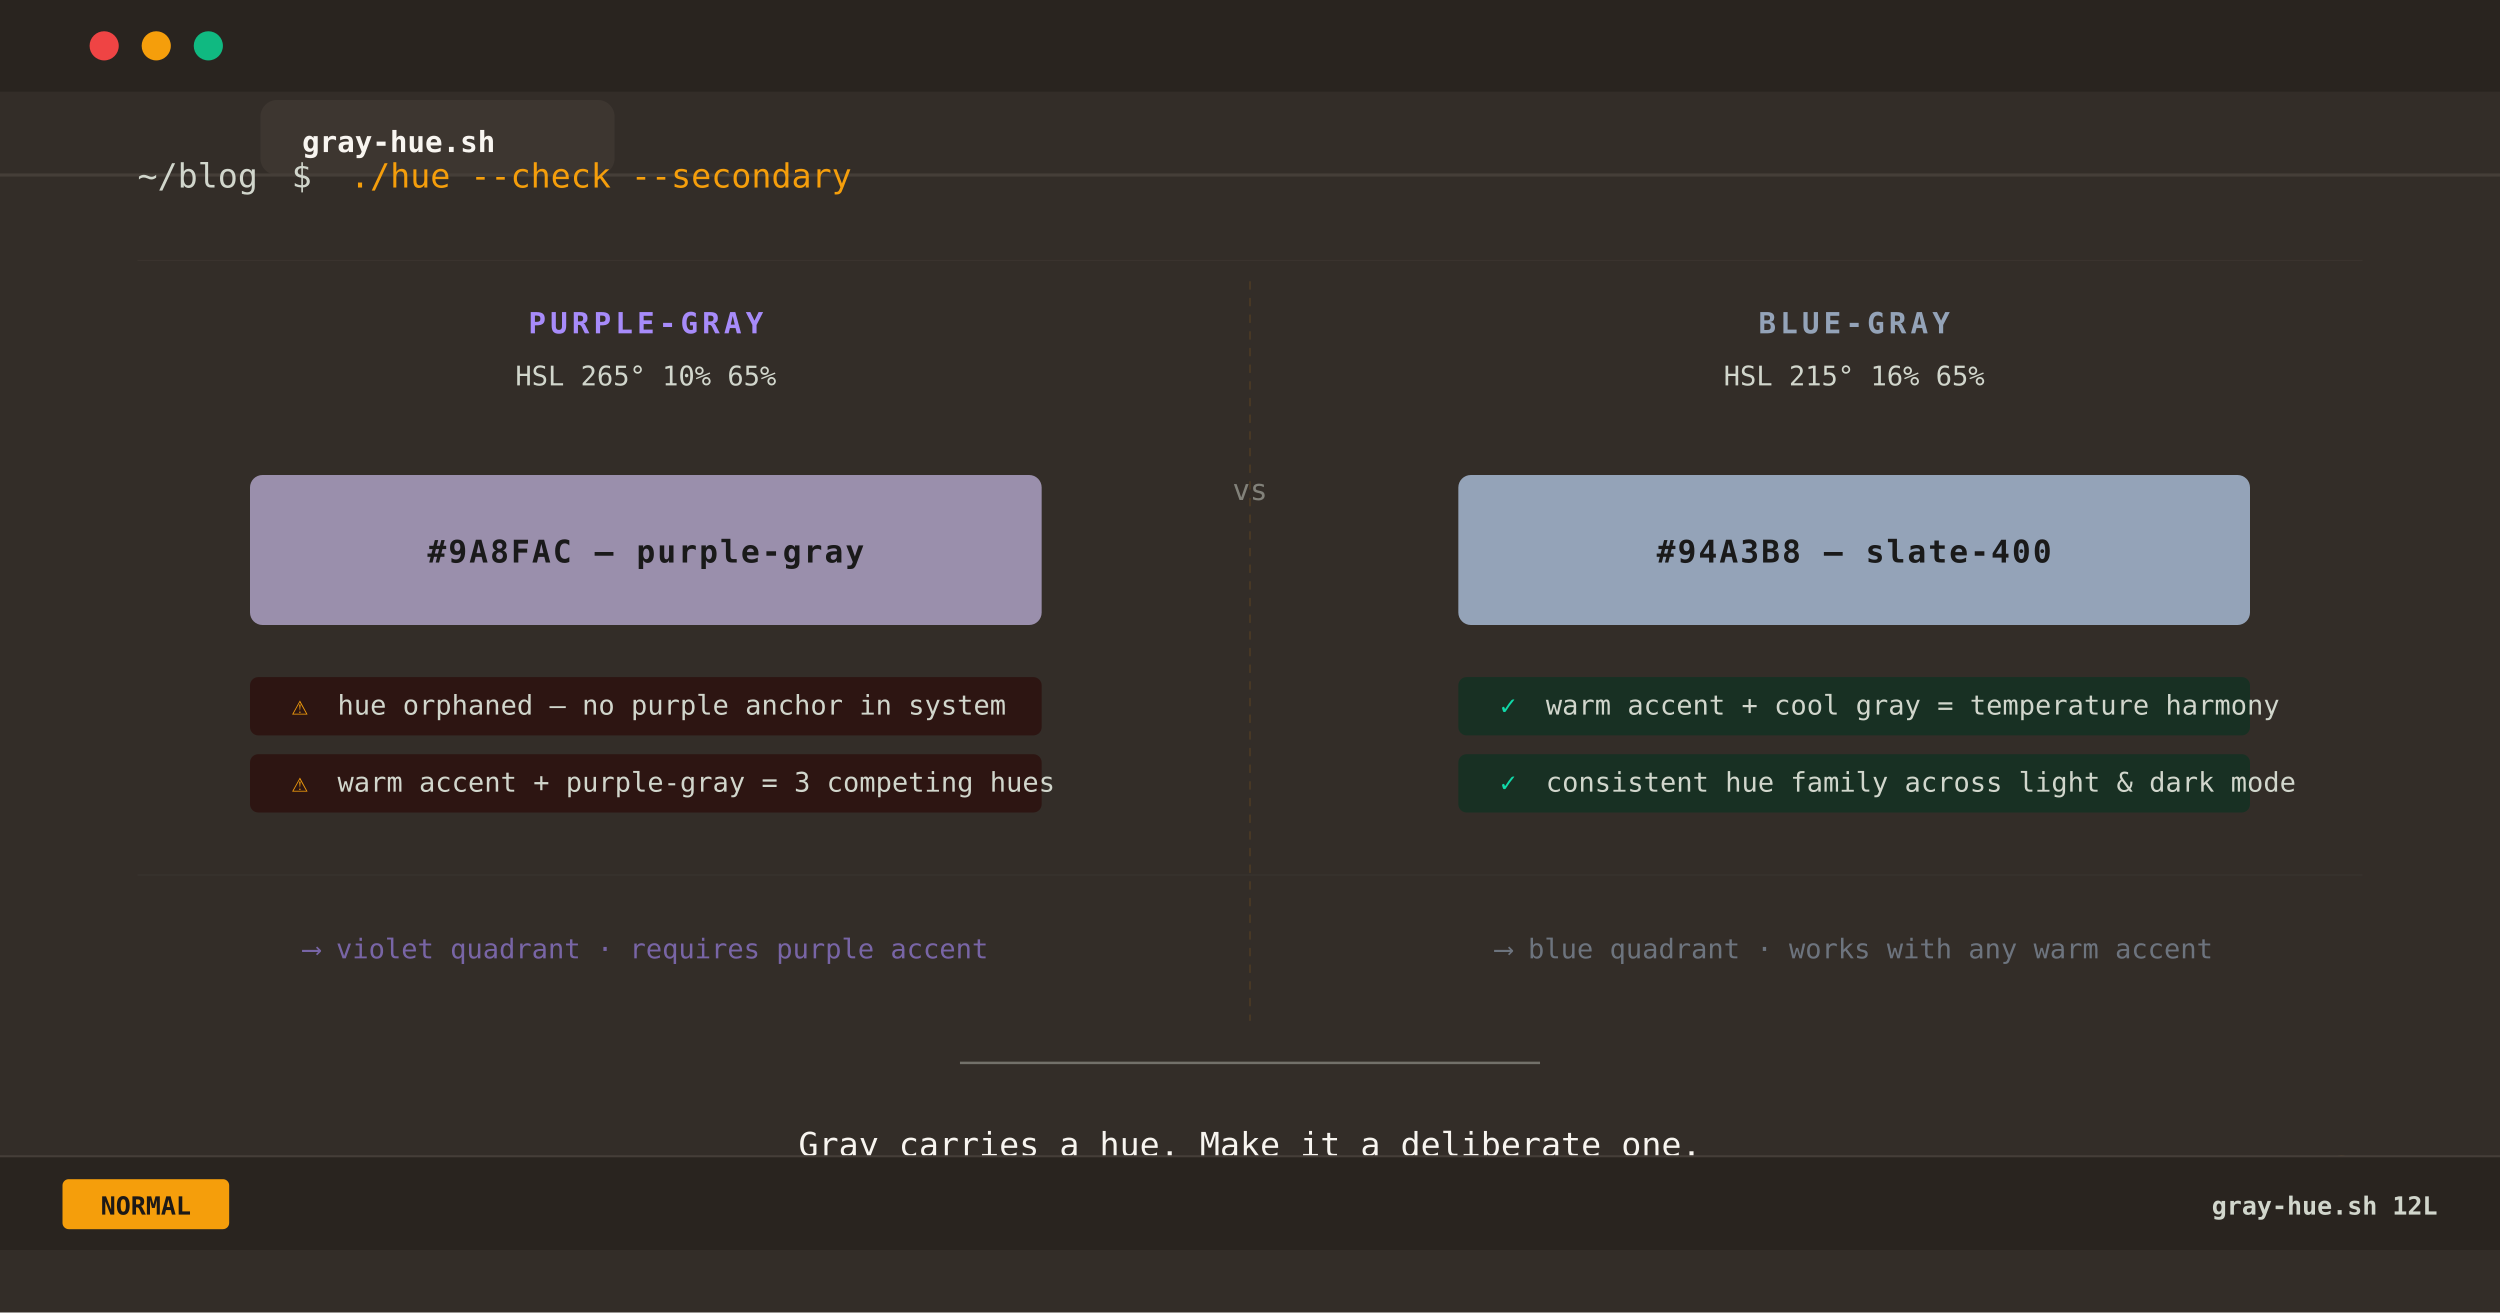
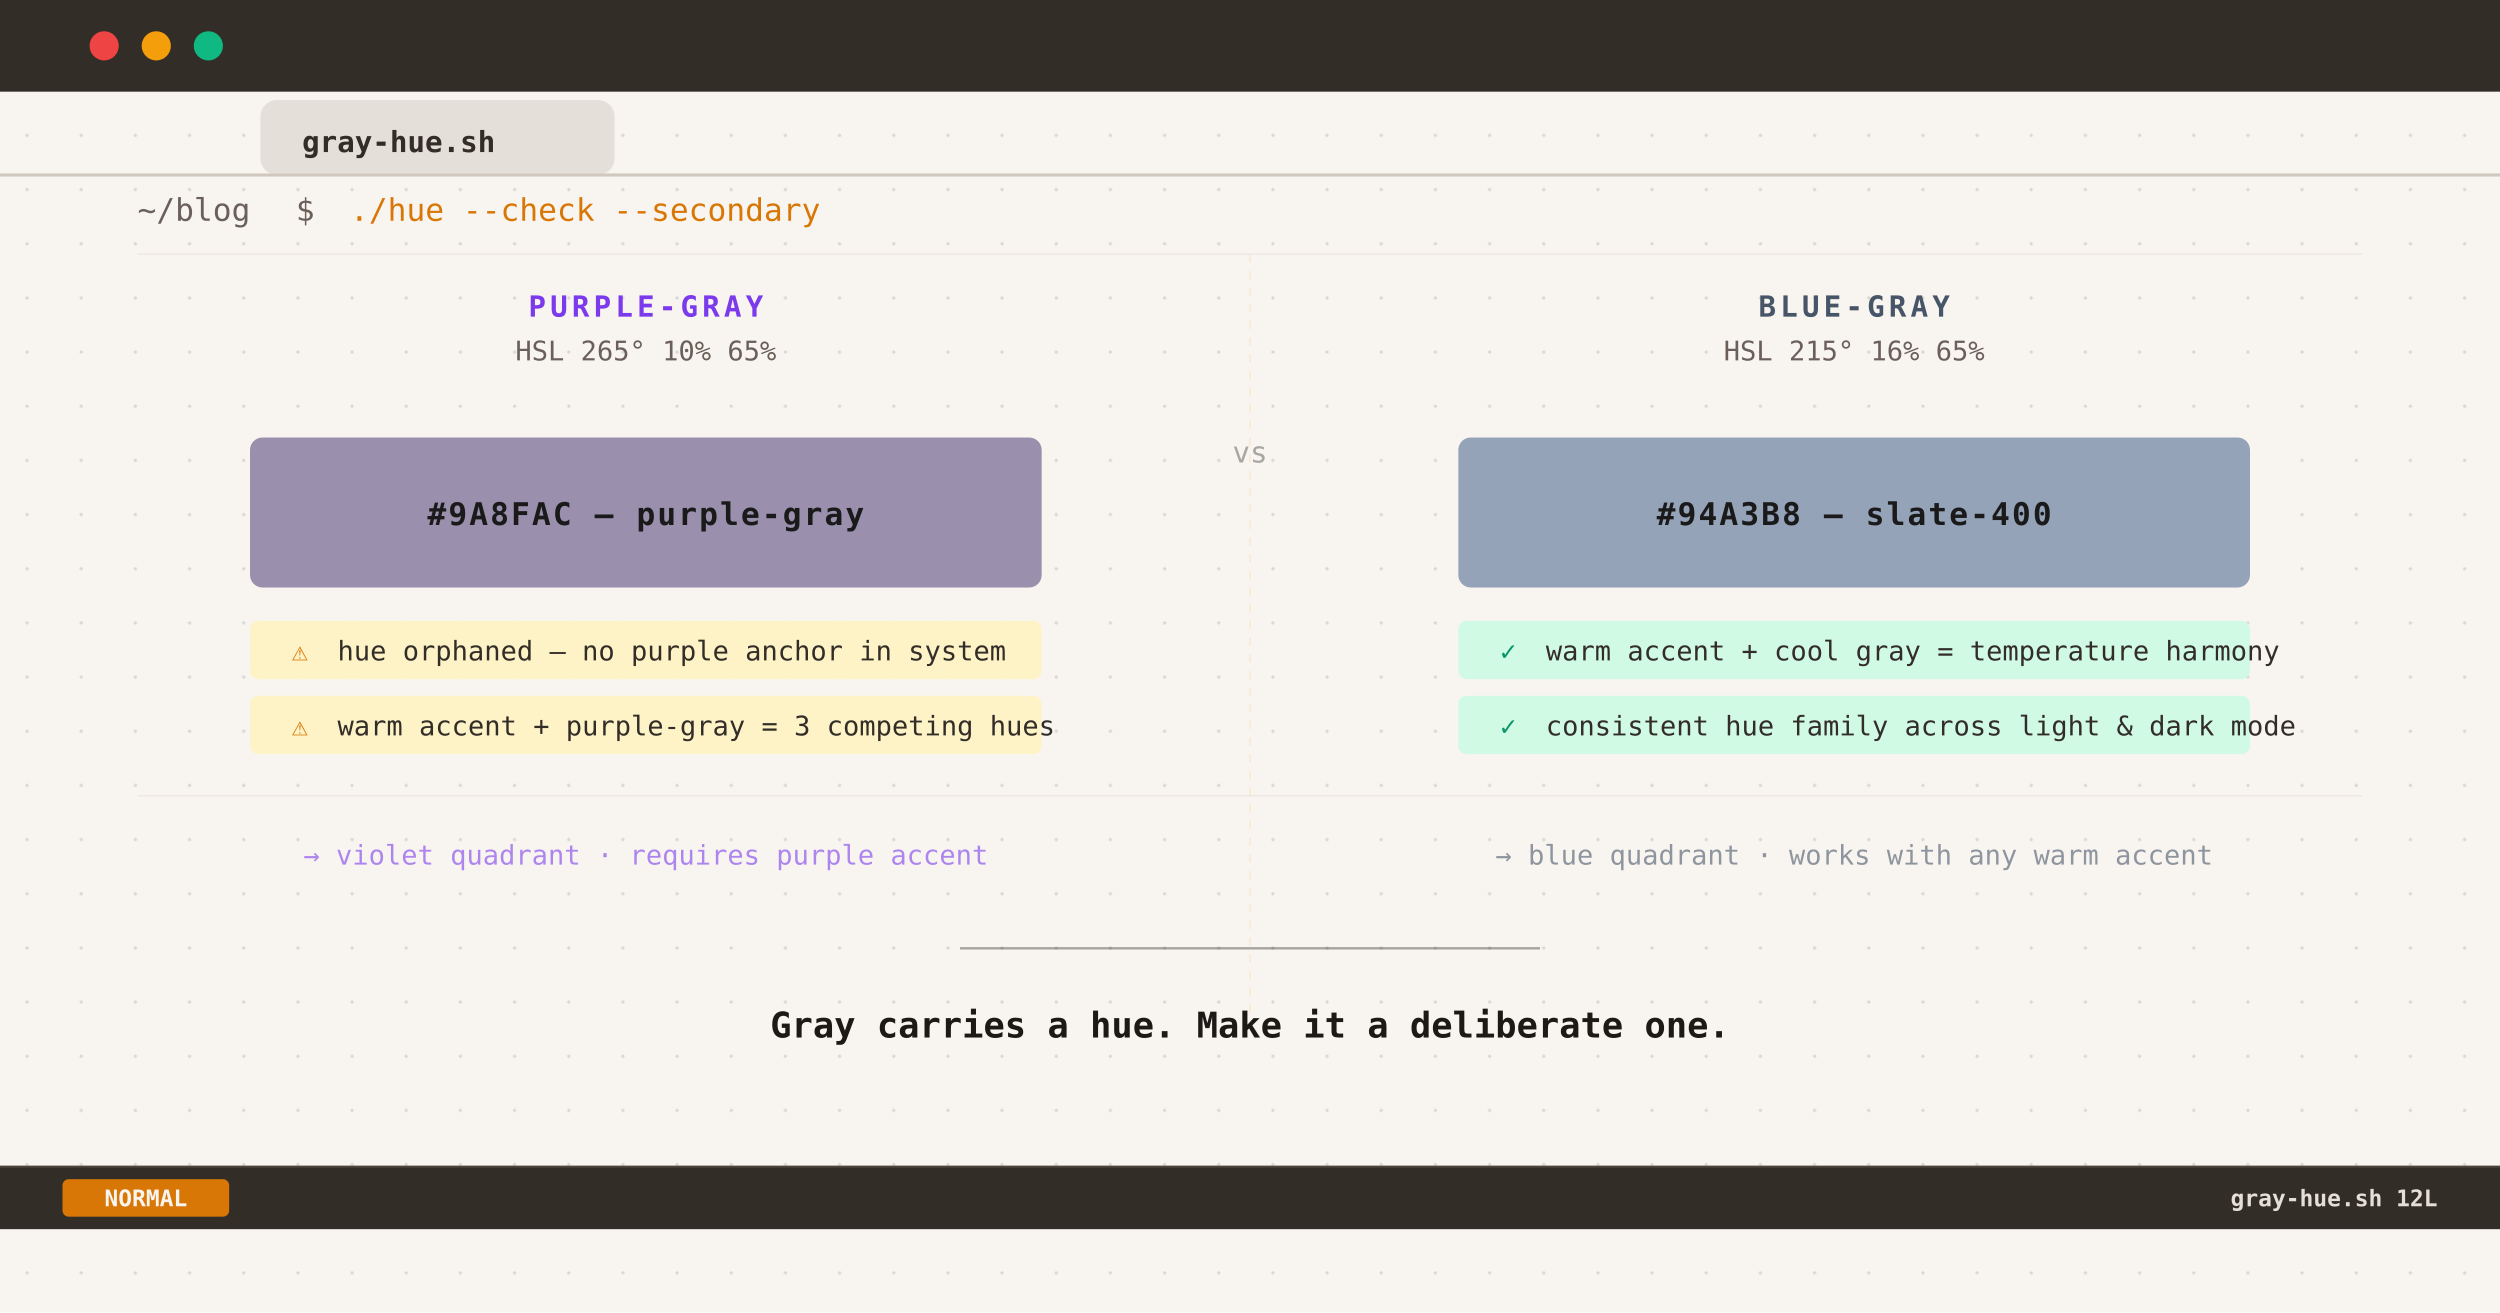
<svg xmlns="http://www.w3.org/2000/svg" viewBox="0 0 1200 630" width="1200" height="630">
-   <rect x="0" y="0" width="1200" height="630" fill="#332D28" />
-   <rect x="0" y="0" width="1200" height="44" fill="#29241F" />
+   <defs>
+     <style>
+       /* ── LIGHT MODE ── */
+       .canvas-bg      { fill: #f8f5f0; }
+       .grid-dots      { fill: #332D28; opacity: 0.15; }
+       .title-bar      { fill: #332D28; }
+       .ui-tab         { fill: #E5DFD9; }
+       .ui-tab-text    { fill: #332D28; }
+       .ui-border      { stroke: #D1C9C0; }
+       .text-code      { fill: #332D28; }
+       .text-muted     { fill: #6B6059; }
+       .text-prompt    { fill: #D97706; }
+       .text-base      { fill: #1C1917; }
+       .text-dim       { fill: #332D28; opacity: 0.4; }
+       .text-accent    { fill: #D97706; }
+       .text-success   { fill: #059669; }
+       .text-error     { fill: #DC2626; }
+       .text-purple    { fill: #7C3AED; }
+       .text-slate     { fill: #475569; }
+       .divider-line   { stroke: #D1C9C0; opacity: 0.4; }
+       .swatch-purple  { fill: #9a8fac; }
+       .swatch-slate   { fill: #94a3b8; }
+       .swatch-text    { fill: #1a1a1a; }
+       .warn-bg        { fill: #FEF3C7; }
+       .ok-bg          { fill: #D1FAE5; }
+       .warn-icon      { fill: #D97706; }
+       .ok-icon        { fill: #059669; }
+       .warn-text      { fill: #332D28; }
+       .ok-text        { fill: #332D28; }
+       .separator-line { fill: #6B6059; opacity: 0.3; }
+       .conclusion     { fill: #1C1917; }
+       .monogram       { fill: #D97706; }
+       .statusbar-bg   { fill: #332D28; }
+       .statusbar-line { stroke: #4A423B; }
+       .statusbar-badge { fill: #D97706; }
+       .statusbar-badge-text { fill: #F8F5F0; }
+       .statusbar-text { fill: #E5DFD9; }
+ 
+ 
+       /* ── DARK MODE ── */
+       @media (prefers-color-scheme: dark) {
+         .canvas-bg      { fill: #161616; }
+         .grid-dots      { fill: #453E38; opacity: 0.3; }
+         .title-bar      { fill: #29241F; }
+         .ui-tab         { fill: #3D3630; }
+         .ui-tab-text    { fill: #F8F5F0; }
+         .ui-border      { stroke: #453E38; }
+         .text-code      { fill: #D1D6CC; }
+         .text-muted     { fill: #7A6A5C; }
+         .text-prompt    { fill: #F59E0B; }
+         .text-base      { fill: #F8F5F0; }
+         .text-dim       { fill: #D1D6CC; opacity: 0.4; }
+         .text-accent    { fill: #F59E0B; }
+         .text-success   { fill: #10D9A8; }
+         .text-error     { fill: #E05050; }
+         .text-purple    { fill: #a78bfa; }
+         .text-slate     { fill: #94a3b8; }
+         .divider-line   { stroke: #453E38; opacity: 0.4; }
+         .swatch-purple  { fill: #9a8fac; }
+         .swatch-slate   { fill: #94a3b8; }
+         .swatch-text    { fill: #1a1a1a; }
+         .warn-bg        { fill: #2d1512; }
+         .ok-bg          { fill: #183023; }
+         .warn-icon      { fill: #F59E0B; }
+         .ok-icon        { fill: #10D9A8; }
+         .warn-text      { fill: #D1D6CC; }
+         .ok-text        { fill: #D1D6CC; }
+         .separator-line { fill: #453E38; opacity: 0.4; }
+         .conclusion     { fill: #F8F5F0; }
+         .monogram       { fill: #F59E0B; }
+         .statusbar-bg   { fill: #29241F; }
+         .statusbar-line { stroke: #453E38; }
+         .statusbar-badge { fill: #F59E0B; }
+         .statusbar-badge-text { fill: #1C1917; }
+         .statusbar-text { fill: #D1D6CC; }
+       }
+     </style>
+     <pattern id="grid-dots" x="0" y="0" width="26" height="26" patternUnits="userSpaceOnUse">
+       <circle class="grid-dots" cx="13" cy="13" r="0.8" />
+     </pattern>
+   </defs>
+   <rect class="canvas-bg" width="1200" height="630" />
+   <rect width="1200" height="630" fill="url(#grid-dots)" />
+   <rect class="title-bar" x="0" y="0" width="1200" height="44" />
  <circle cx="50" cy="22" r="7" fill="#EF4444" />
  <circle cx="75" cy="22" r="7" fill="#F59E0B" />
  <circle cx="100" cy="22" r="7" fill="#10B981" />
-   <rect x="125" y="48" width="170" height="36" rx="8" fill="#3D3630" />
-   <text x="145" y="73" font-family="'JetBrains Mono', monospace" font-size="14" fill="#F8F5F0" font-weight="600">gray-hue.sh</text>
-   <line x1="0" y1="84" x2="1200" y2="84" stroke="#453E38" stroke-width="1.5" />
-   <g transform="translate(0, -20)" font-family="'JetBrains Mono', monospace">
-     <text x="66" y="110" font-size="16" fill="#D1D6CC">~/blog</text>
-     <text x="140" y="110" font-size="16" fill="#D1D6CC"> $</text>
-     <text x="168" y="110" font-size="16" fill="#F59E0B"> ./hue --check --secondary</text>
-     <line x1="66" y1="145" x2="1134" y2="145" stroke="#453E38" stroke-width="0.5" opacity="0.4" />
-     <text x="310" y="180" font-size="14" fill="#a78bfa" text-anchor="middle" letter-spacing="2" font-weight="600">PURPLE-GRAY</text>
-     <text x="890" y="180" font-size="14" fill="#94a3b8" text-anchor="middle" letter-spacing="2" font-weight="600">BLUE-GRAY</text>
-     <text x="310" y="205" font-size="13" fill="#D1D6CC" text-anchor="middle">HSL 265° 10% 65%</text>
-     <text x="890" y="205" font-size="13" fill="#D1D6CC" text-anchor="middle">HSL 215° 16% 65%</text>
-     <text x="600" y="260" font-size="14" fill="#D1D6CC" opacity="0.5" text-anchor="middle">vs</text>
-     <rect x="120" y="248" width="380" height="72" rx="6" fill="#9a8fac" />
-     <text x="310" y="290" font-size="15" fill="#1a1a1a" text-anchor="middle" font-weight="600" letter-spacing="1">#9A8FAC  —  purple-gray</text>
-     <rect x="700" y="248" width="380" height="72" rx="6" fill="#94a3b8" />
-     <text x="890" y="290" font-size="15" fill="#1a1a1a" text-anchor="middle" font-weight="600" letter-spacing="1">#94A3B8  —  slate-400</text>
-     <line x1="600" y1="155" x2="600" y2="510" stroke="#F59E0B" stroke-width="0.5" stroke-opacity="0.2" stroke-dasharray="4 4" />
-     <rect x="120" y="345" width="380" height="28" rx="4" fill="#2d1512" />
-     <text x="140" y="363" font-size="13" fill="#F59E0B">⚠</text>
-     <text x="162" y="363" font-size="13" fill="#D1D6CC">hue orphaned — no purple anchor in system</text>
-     <rect x="120" y="382" width="380" height="28" rx="4" fill="#2d1512" />
-     <text x="140" y="400" font-size="13" fill="#F59E0B">⚠</text>
-     <text x="162" y="400" font-size="13" fill="#D1D6CC">warm accent + purple-gray = 3 competing hues</text>
-     <rect x="700" y="345" width="380" height="28" rx="4" fill="#183023" />
-     <text x="720" y="363" font-size="13" fill="#10D9A8">✓</text>
-     <text x="742" y="363" font-size="13" fill="#D1D6CC">warm accent + cool gray = temperature harmony</text>
-     <rect x="700" y="382" width="380" height="28" rx="4" fill="#183023" />
-     <text x="720" y="400" font-size="13" fill="#10D9A8">✓</text>
-     <text x="742" y="400" font-size="13" fill="#D1D6CC">consistent hue family across light &amp; dark mode</text>
-     <line x1="66" y1="440" x2="1134" y2="440" stroke="#453E38" stroke-width="0.5" opacity="0.4" />
-     <text x="310" y="480" font-size="13" fill="#a78bfa" text-anchor="middle" opacity="0.6">⟶ violet quadrant · requires purple accent</text>
-     <text x="890" y="480" font-size="13" fill="#94a3b8" text-anchor="middle" opacity="0.6">⟶ blue quadrant · works with any warm accent</text>
-     <text x="600" y="535" font-size="14" fill="#D1D6CC" opacity="0.4" text-anchor="middle">─────────────────────────────────</text>
-     <text x="600" y="575" font-size="16" fill="#F8F5F0" text-anchor="middle">Gray carries a hue. Make it a deliberate one.</text>
+   <rect class="ui-tab" x="125" y="48" width="170" height="36" rx="8" />
+   <text class="ui-tab-text" x="145" y="73" font-family="'JetBrains Mono', monospace" font-size="14" font-weight="600">gray-hue.sh</text>
+   <line class="ui-border" x1="0" y1="84" x2="1200" y2="84" stroke-width="1.5" />
+   <g font-family="'JetBrains Mono', monospace">
+     <text class="text-muted" x="66" y="106" font-size="15">~/blog</text>
+     <text class="text-muted" x="142" y="106" font-size="15"> $</text>
+     <text class="text-prompt" x="168" y="106" font-size="15"> ./hue --check --secondary</text>
+     <line class="divider-line" x1="66" y1="122" x2="1134" y2="122" stroke-width="0.5" />
+     <text class="text-purple" x="310" y="152" font-size="14" text-anchor="middle" letter-spacing="2" font-weight="600">PURPLE-GRAY</text>
+     <text class="text-slate" x="890" y="152" font-size="14" text-anchor="middle" letter-spacing="2" font-weight="600">BLUE-GRAY</text>
+     <text class="text-muted" x="310" y="173" font-size="13" text-anchor="middle">HSL 265° 10% 65%</text>
+     <text class="text-muted" x="890" y="173" font-size="13" text-anchor="middle">HSL 215° 16% 65%</text>
+     <text class="text-dim" x="600" y="222" font-size="14" text-anchor="middle">vs</text>
+     <rect class="swatch-purple" x="120" y="210" width="380" height="72" rx="6" />
+     <text class="swatch-text" x="310" y="252" font-size="15" text-anchor="middle" font-weight="600" letter-spacing="1">#9A8FAC  —  purple-gray</text>
+     <rect class="swatch-slate" x="700" y="210" width="380" height="72" rx="6" />
+     <text class="swatch-text" x="890" y="252" font-size="15" text-anchor="middle" font-weight="600" letter-spacing="1">#94A3B8  —  slate-400</text>
+     <line x1="600" y1="122" x2="600" y2="490" class="text-accent" stroke="#F59E0B" stroke-width="0.5" stroke-opacity="0.2" stroke-dasharray="4 4" />
+     <rect class="warn-bg" x="120" y="298" width="380" height="28" rx="4" />
+     <text class="warn-icon" x="140" y="317" font-size="13">⚠</text>
+     <text class="warn-text" x="162" y="317" font-size="13">hue orphaned — no purple anchor in system</text>
+     <rect class="warn-bg" x="120" y="334" width="380" height="28" rx="4" />
+     <text class="warn-icon" x="140" y="353" font-size="13">⚠</text>
+     <text class="warn-text" x="162" y="353" font-size="13">warm accent + purple-gray = 3 competing hues</text>
+     <rect class="ok-bg" x="700" y="298" width="380" height="28" rx="4" />
+     <text class="ok-icon" x="720" y="317" font-size="13">✓</text>
+     <text class="ok-text" x="742" y="317" font-size="13">warm accent + cool gray = temperature harmony</text>
+     <rect class="ok-bg" x="700" y="334" width="380" height="28" rx="4" />
+     <text class="ok-icon" x="720" y="353" font-size="13">✓</text>
+     <text class="ok-text" x="742" y="353" font-size="13">consistent hue family across light &amp; dark mode</text>
+     <line class="divider-line" x1="66" y1="382" x2="1134" y2="382" stroke-width="0.5" />
+     <text class="text-purple" x="310" y="415" font-size="13" text-anchor="middle" opacity="0.6">→ violet quadrant · requires purple accent</text>
+     <text class="text-slate" x="890" y="415" font-size="13" text-anchor="middle" opacity="0.6">→ blue quadrant · works with any warm accent</text>
+     <text class="text-dim" x="600" y="460" font-size="14" text-anchor="middle">─────────────────────────────────</text>
+     <text class="conclusion" x="600" y="498" font-size="17" text-anchor="middle" font-weight="600">Gray carries a hue. Make it a deliberate one.</text>
  </g>
-   <text x="1134" y="580" font-family="'JetBrains Mono', monospace" font-size="34" fill="#F59E0B" text-anchor="end" font-weight="bold">&gt;_S</text>
-   <g stroke-linecap="round" fill="none">
-     <path d="M 1184 296" stroke="#453E38" stroke-width="6" />
-     <path d="M 1184 318" stroke="#453E38" stroke-width="6" />
-     <path d="M 1184 340" stroke="#453E38" stroke-width="6" />
-   </g>
-   <rect x="0" y="555" width="1200" height="45" fill="#29241F" />
-   <line x1="0" y1="555" x2="1200" y2="555" stroke="#453E38" stroke-width="1" />
-   <rect x="30" y="566" width="80" height="24" rx="3" fill="#F59E0B" />
-   <text x="70" y="583" font-family="'JetBrains Mono', monospace" font-size="12" fill="#1C1917" font-weight="800" text-anchor="middle">NORMAL</text>
-   <text x="1170" y="583" font-family="'JetBrains Mono', monospace" font-size="12" fill="#D1D6CC" font-weight="600" text-anchor="end">gray-hue.sh  12L</text>
+   <rect class="statusbar-bg" x="0" y="560" width="1200" height="30" />
+   <line class="statusbar-line" x1="0" y1="560" x2="1200" y2="560" stroke-width="1" />
+   <rect class="statusbar-badge" x="30" y="566" width="80" height="18" rx="3" />
+   <text class="statusbar-badge-text" x="70" y="579" font-family="'JetBrains Mono', monospace" font-size="11" font-weight="800" text-anchor="middle">NORMAL</text>
+   <text class="statusbar-text" x="1170" y="579" font-family="'JetBrains Mono', monospace" font-size="11" font-weight="600" text-anchor="end">gray-hue.sh  12L</text>
</svg>
